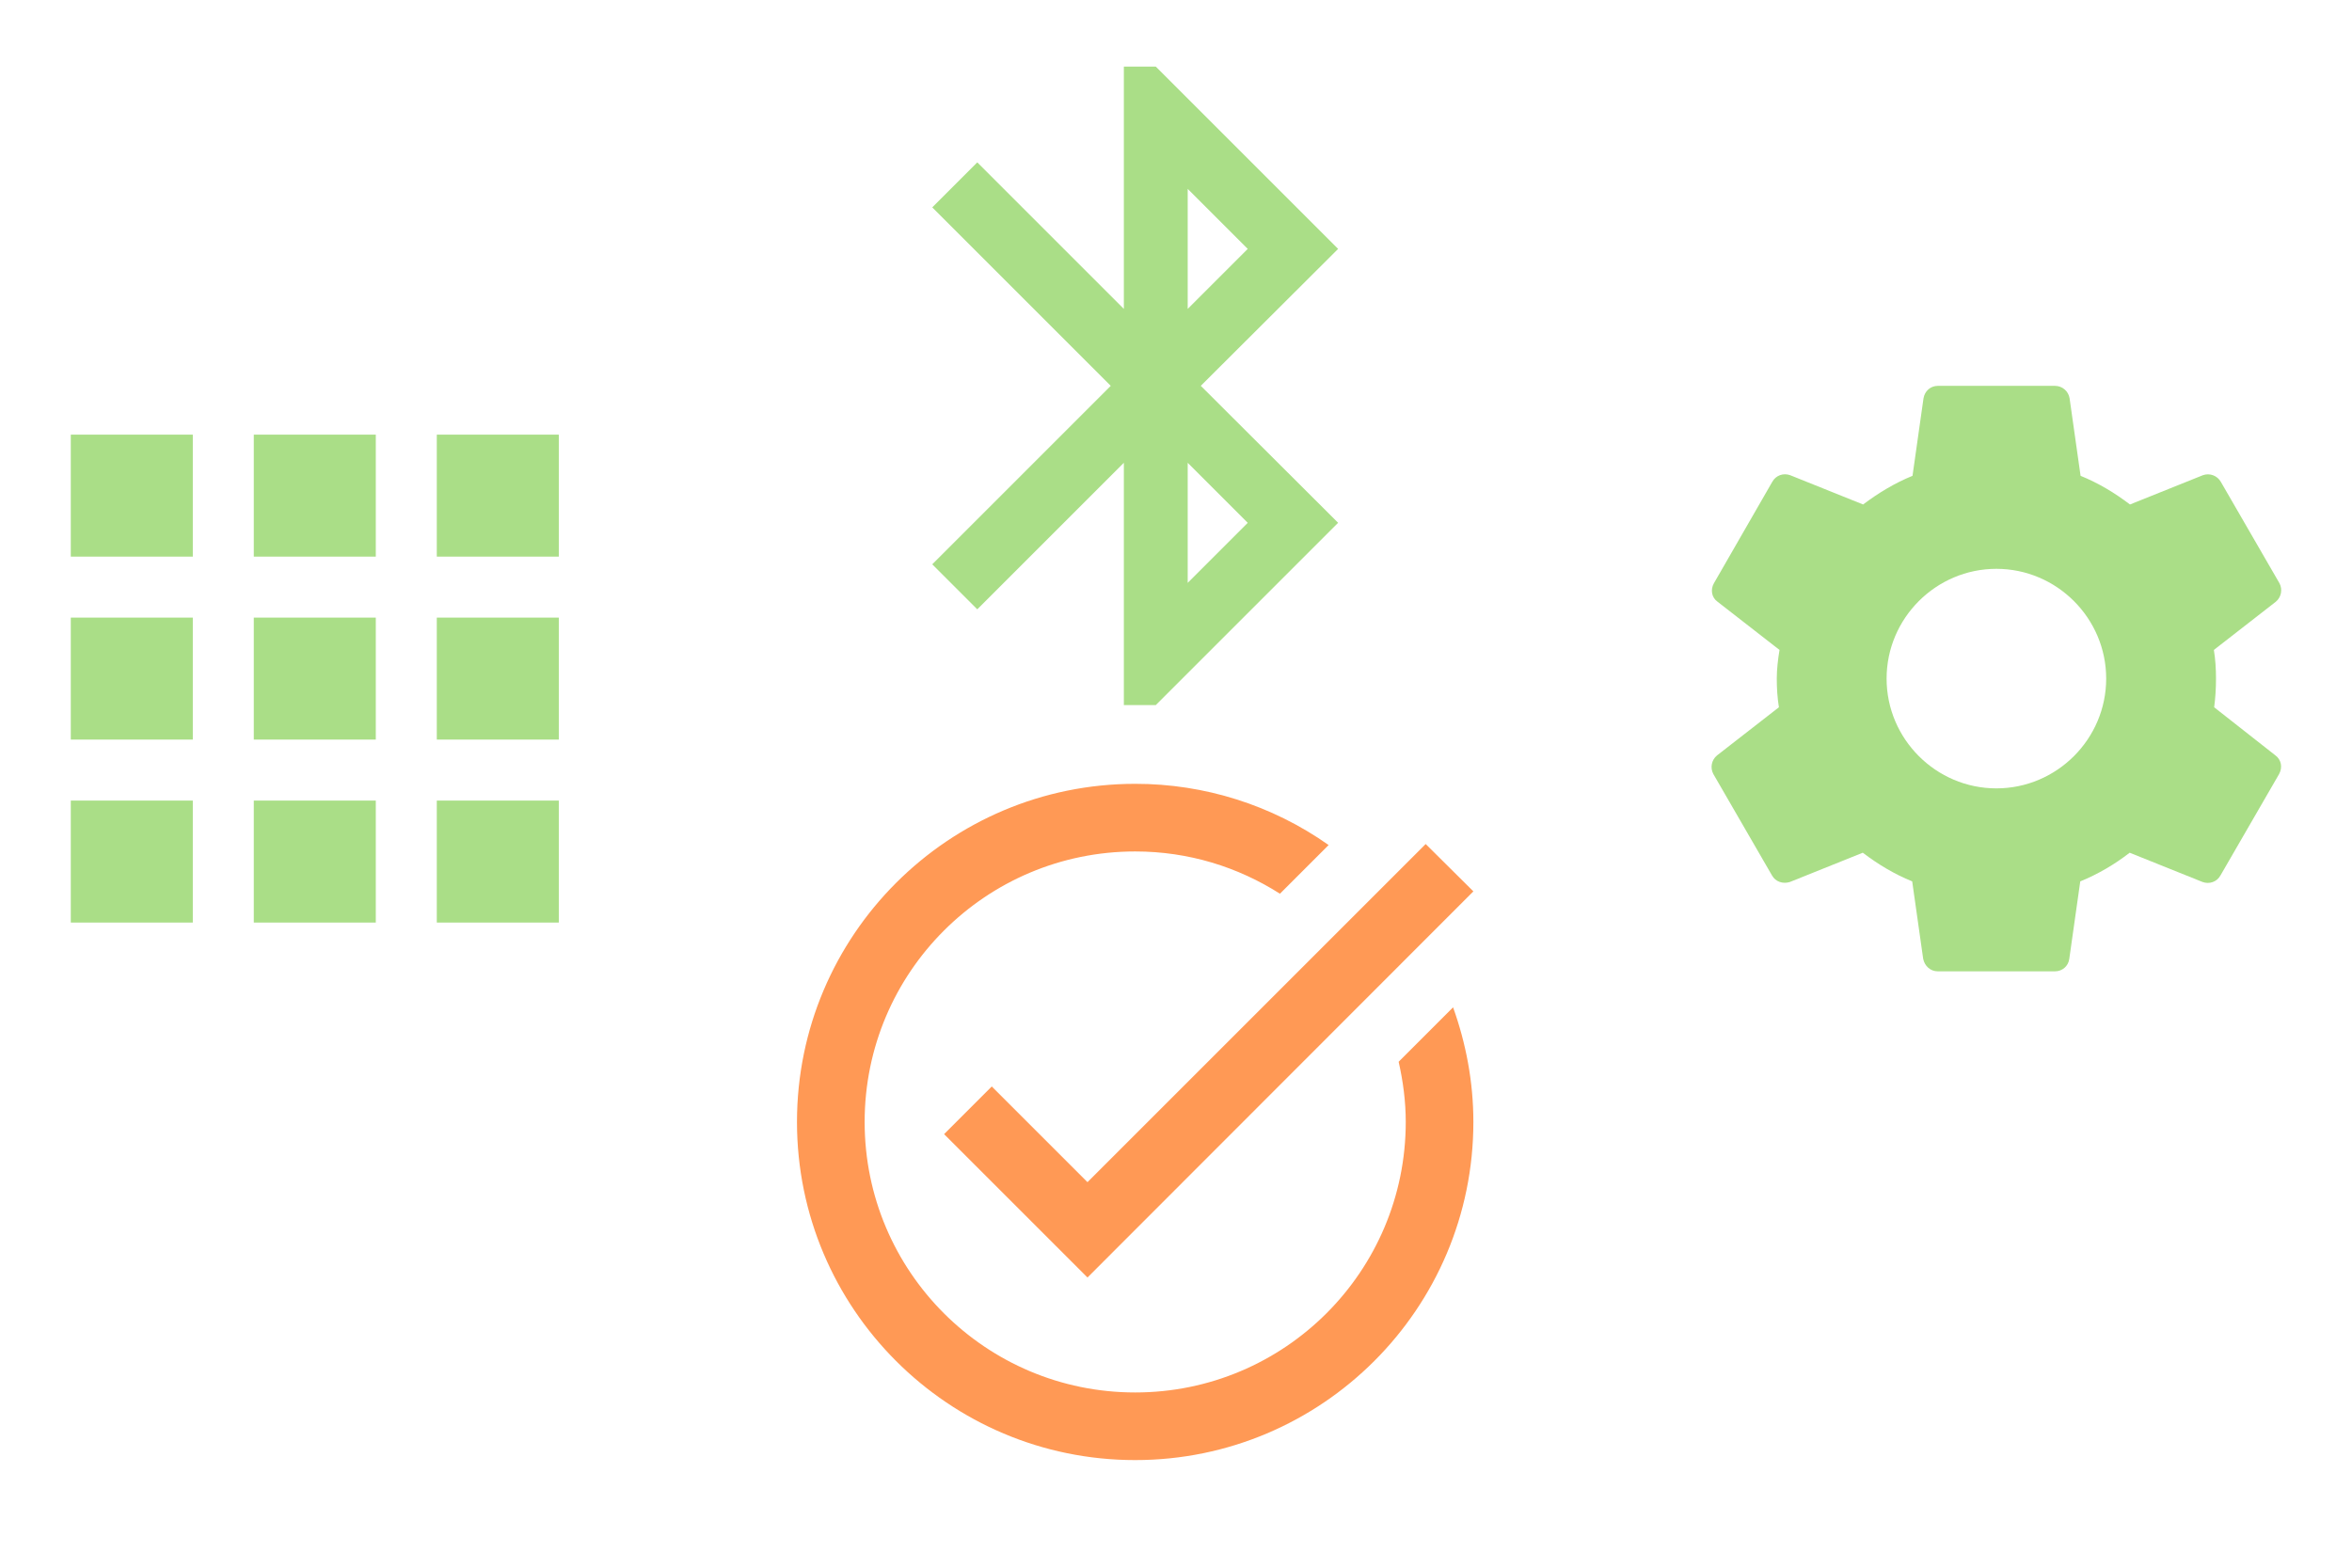
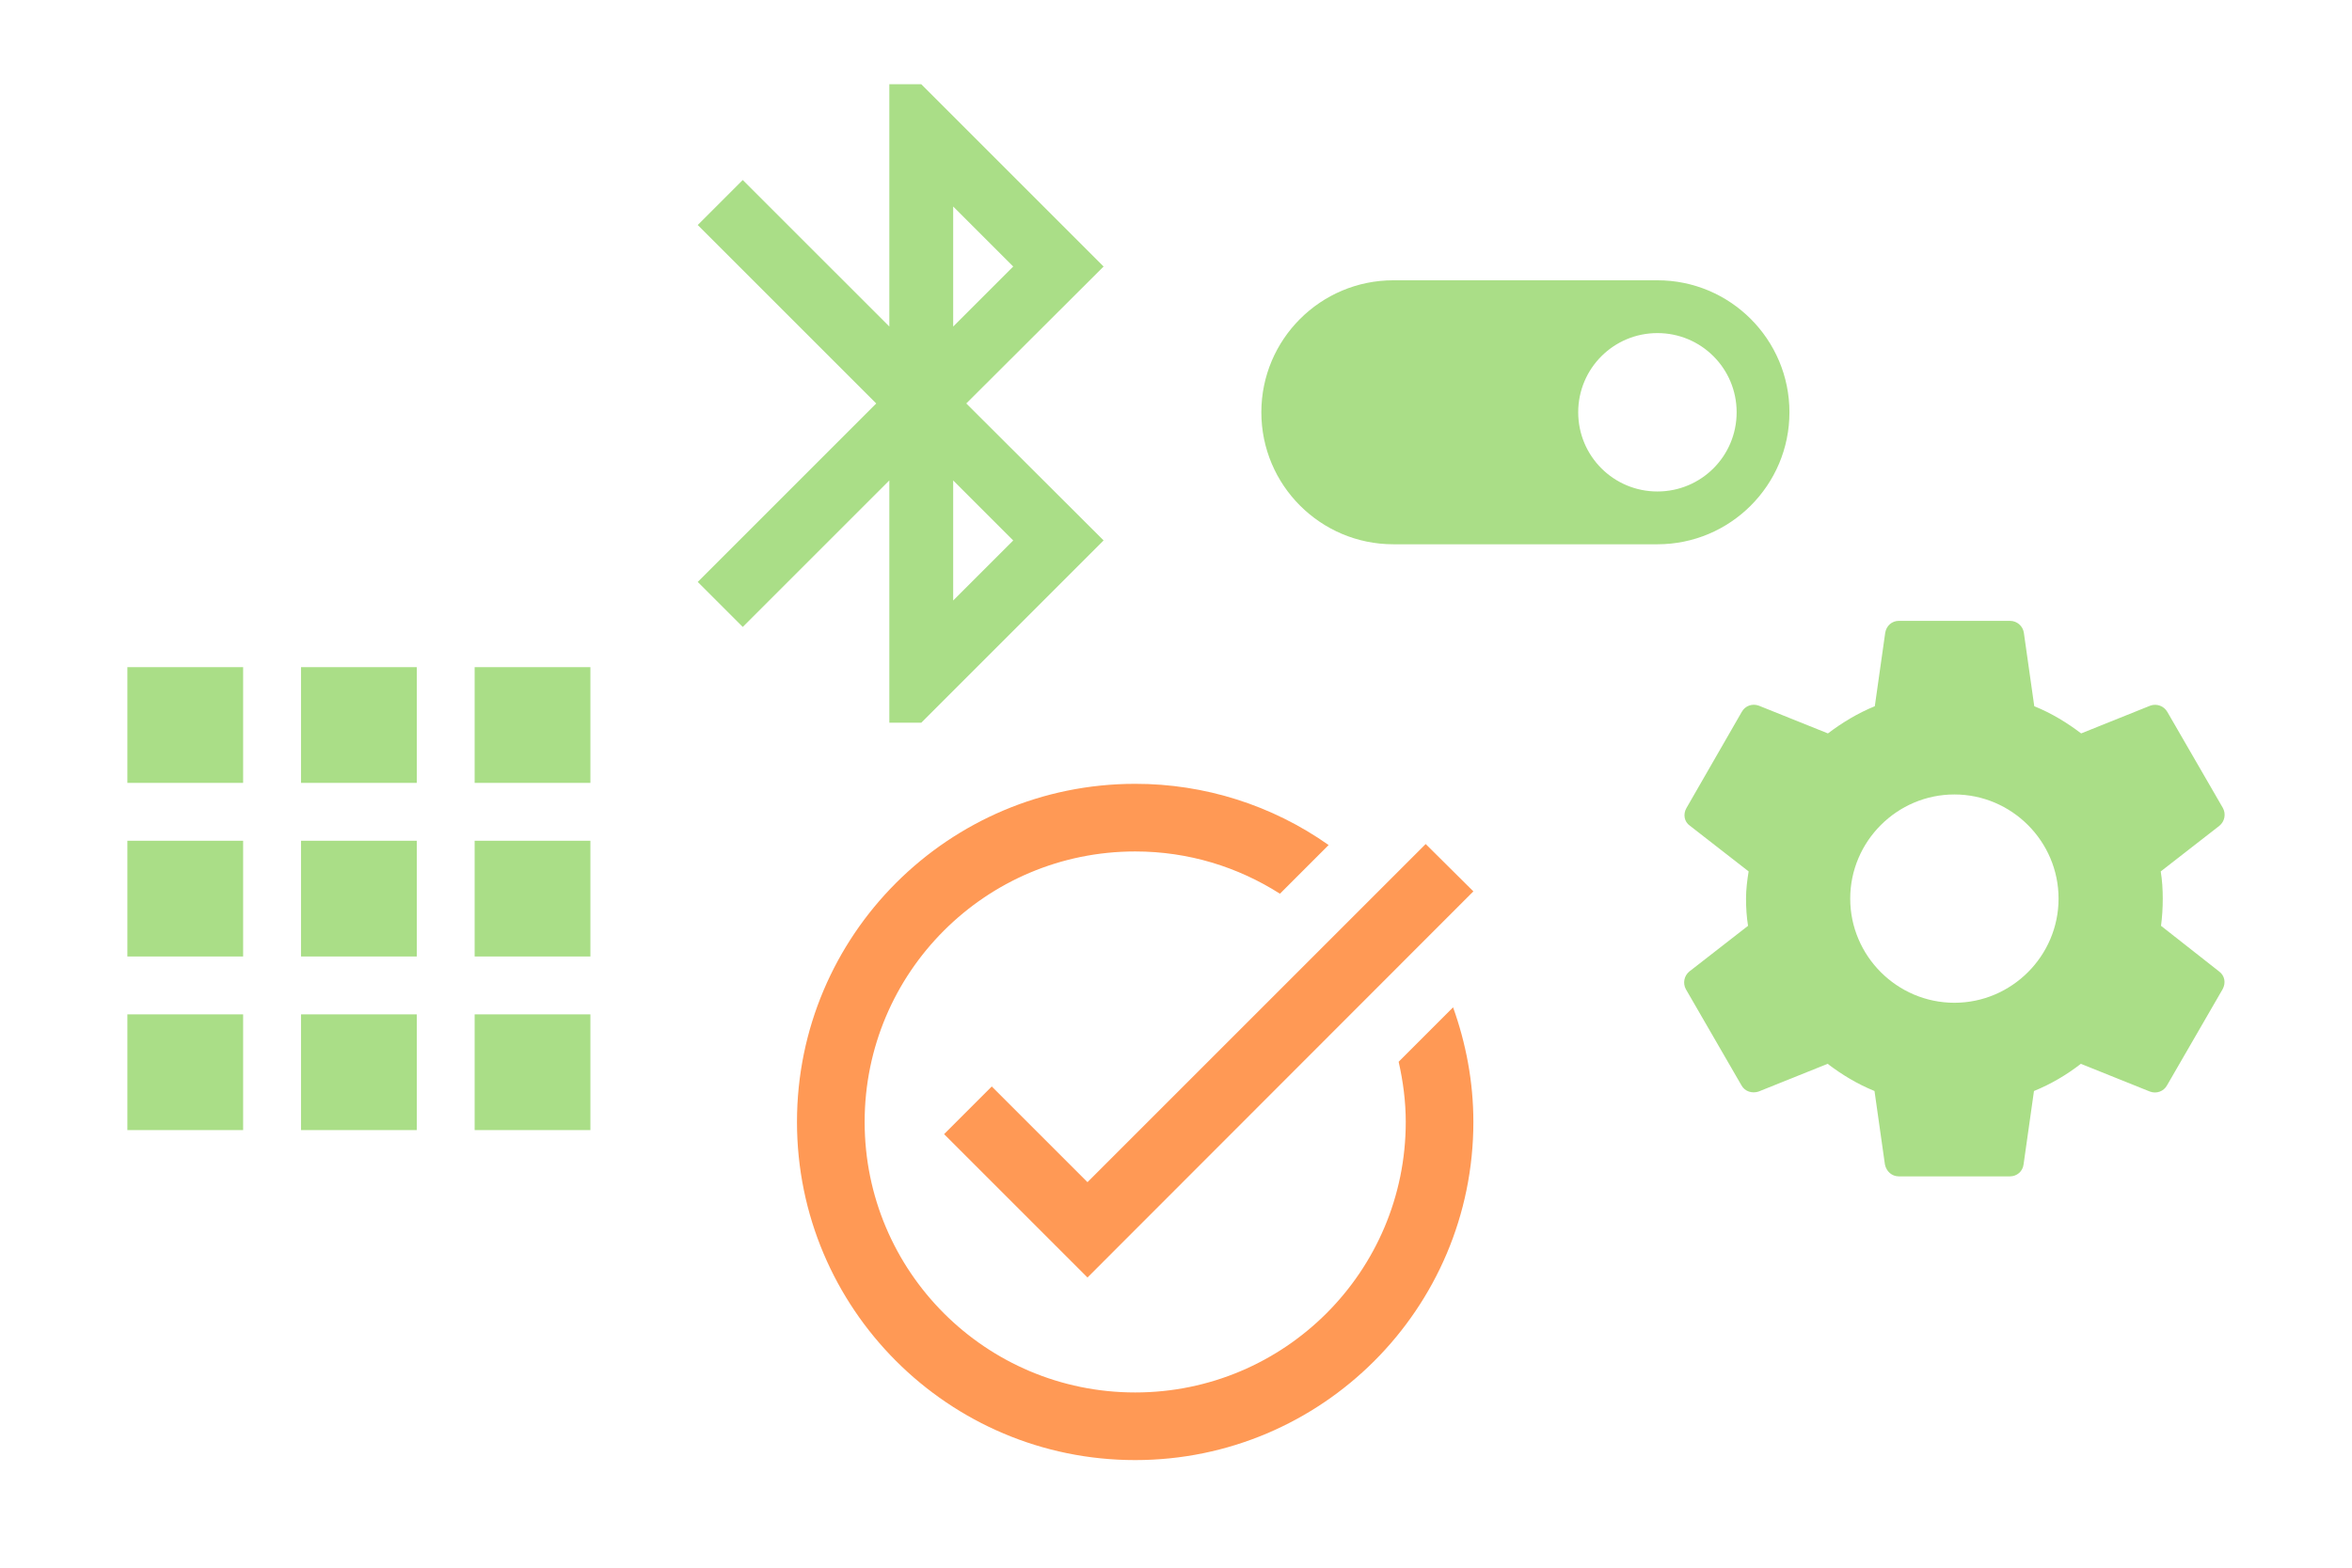
<svg xmlns="http://www.w3.org/2000/svg" width="450" height="300" viewBox="0 0 119.062 79.375" version="1.1" id="svg1" xml:space="preserve">
  <defs id="defs1" />
  <g id="layer1" transform="translate(-87.63749,-41.10222)">
    <path d="m 162.222,86.234 -19.534,19.551 -7.259,-7.259 2.414,-2.414 4.845,4.845 17.12,-17.12 z m -3.783,8.628 c 0.223,0.976 0.36,2.003 0.36,3.047 0,7.567 -6.129,13.696 -13.696,13.696 -7.567,0 -13.696,-6.129 -13.696,-13.696 0,-7.567 6.129,-13.696 13.696,-13.696 2.705,0 5.204,0.788 7.327,2.14 l 2.465,-2.465 a 16.949,16.949 0 0 0 -9.793,-3.099 c -9.45,0 -17.12,7.67 -17.12,17.12 0,9.45 7.67,17.12 17.12,17.12 9.45,0 17.12,-7.67 17.12,-17.12 0,-2.037 -0.377,-3.989 -1.027,-5.804 z" id="path1-3" style="font-variation-settings:normal;opacity:1;vector-effect:none;fill:#ff9955;fill-opacity:1;stroke-width:0.265;stroke-linecap:butt;stroke-linejoin:miter;stroke-miterlimit:4;stroke-dasharray:none;stroke-dashoffset:0;stroke-opacity:1;-inkscape-stroke:none;stop-color:#000000;stop-opacity:1" />
-     <g id="g1" transform="translate(-3.688996,14.51508)">
-       <path d="m 94.91,54.77 h 6.176 v -6.176 h -6.176 z m 9.264,18.528 h 6.176 v -6.176 h -6.176 z m -9.264,0 h 6.176 v -6.176 h -6.176 z m 0,-9.264 h 6.176 v -6.176 h -6.176 z m 9.264,0 h 6.176 v -6.176 h -6.176 z m 9.264,-15.44 v 6.176 h 6.176 v -6.176 z m -9.264,6.176 h 6.176 v -6.176 h -6.176 z m 9.264,9.264 h 6.176 v -6.176 h -6.176 z m 0,9.264 h 6.176 v -6.176 h -6.176 z" id="path1-26" style="font-variation-settings:normal;opacity:1;vector-effect:none;fill:#aade87;fill-opacity:1;stroke-width:0.265;stroke-linecap:butt;stroke-linejoin:miter;stroke-miterlimit:4;stroke-dasharray:none;stroke-dashoffset:0;stroke-opacity:1;-inkscape-stroke:none;stop-color:#000000;stop-opacity:1" />
-       <path d="m 203.411,62.397 c 0.062,-0.463 0.093,-0.942 0.093,-1.451 0,-0.494 -0.031,-0.988 -0.108,-1.451 l 3.134,-2.439 a 0.757,0.757 0 0 0 0.185,-0.942 l -2.964,-5.126 a 0.753,0.753 0 0 0 -0.911,-0.34 l -3.69,1.482 c -0.772,-0.587 -1.59,-1.081 -2.501,-1.451 l -0.556,-3.922 a 0.747,0.747 0 0 0 -0.741,-0.633 h -5.929 c -0.371,0 -0.664,0.263 -0.726,0.633 l -0.556,3.922 c -0.911,0.371 -1.745,0.88 -2.501,1.451 l -3.69,-1.482 c -0.34,-0.124 -0.726,0 -0.911,0.34 l -2.949,5.126 c -0.185,0.324 -0.124,0.726 0.185,0.942 l 3.134,2.439 c -0.077,0.463 -0.139,0.973 -0.139,1.451 0,0.479 0.031,0.988 0.108,1.451 l -3.134,2.439 a 0.757,0.757 0 0 0 -0.185,0.942 l 2.964,5.126 c 0.185,0.34 0.571,0.448 0.911,0.34 l 3.69,-1.482 c 0.772,0.587 1.59,1.081 2.501,1.451 l 0.556,3.922 c 0.077,0.371 0.371,0.633 0.741,0.633 h 5.929 c 0.371,0 0.679,-0.263 0.726,-0.633 l 0.556,-3.922 c 0.911,-0.371 1.745,-0.865 2.501,-1.451 l 3.69,1.482 c 0.34,0.124 0.726,0 0.911,-0.34 l 2.964,-5.126 c 0.185,-0.34 0.108,-0.726 -0.185,-0.942 z m -11.024,4.107 c -3.057,0 -5.558,-2.501 -5.558,-5.558 0,-3.057 2.501,-5.558 5.558,-5.558 3.057,0 5.558,2.501 5.558,5.558 0,3.057 -2.501,5.558 -5.558,5.558 z" id="path1-9" style="font-variation-settings:normal;opacity:1;vector-effect:none;fill:#aade87;fill-opacity:1;stroke-width:0.265;stroke-linecap:butt;stroke-linejoin:miter;stroke-miterlimit:4;stroke-dasharray:none;stroke-dashoffset:0;stroke-opacity:1;-inkscape-stroke:none;stop-color:#000000;stop-opacity:1" />
+     <g id="g1" transform="matrix(0.9488083,0,0,0.9488083,4.03366,28.77487)" style="stroke-width:1.054">
+       <path d="m 94.91,54.77 h 6.176 v -6.176 h -6.176 z m 9.264,18.528 h 6.176 v -6.176 h -6.176 z m -9.264,0 h 6.176 v -6.176 h -6.176 z m 0,-9.264 h 6.176 v -6.176 h -6.176 z m 9.264,0 h 6.176 v -6.176 h -6.176 z m 9.264,-15.44 v 6.176 h 6.176 v -6.176 z m -9.264,6.176 h 6.176 v -6.176 h -6.176 z m 9.264,9.264 h 6.176 v -6.176 h -6.176 z m 0,9.264 h 6.176 v -6.176 h -6.176 z" id="path1-26" style="font-variation-settings:normal;opacity:1;vector-effect:none;fill:#aade87;fill-opacity:1;stroke-width:0.279;stroke-linecap:butt;stroke-linejoin:miter;stroke-miterlimit:4;stroke-dasharray:none;stroke-dashoffset:0;stroke-opacity:1;-inkscape-stroke:none;stop-color:#000000;stop-opacity:1" />
+       <path d="m 203.411,62.397 c 0.062,-0.463 0.093,-0.942 0.093,-1.451 0,-0.494 -0.031,-0.988 -0.108,-1.451 l 3.134,-2.439 a 0.757,0.757 0 0 0 0.185,-0.942 l -2.964,-5.126 a 0.753,0.753 0 0 0 -0.911,-0.34 l -3.69,1.482 c -0.772,-0.587 -1.59,-1.081 -2.501,-1.451 l -0.556,-3.922 a 0.747,0.747 0 0 0 -0.741,-0.633 h -5.929 c -0.371,0 -0.664,0.263 -0.726,0.633 l -0.556,3.922 c -0.911,0.371 -1.745,0.88 -2.501,1.451 l -3.69,-1.482 c -0.34,-0.124 -0.726,0 -0.911,0.34 l -2.949,5.126 c -0.185,0.324 -0.124,0.726 0.185,0.942 l 3.134,2.439 c -0.077,0.463 -0.139,0.973 -0.139,1.451 0,0.479 0.031,0.988 0.108,1.451 l -3.134,2.439 a 0.757,0.757 0 0 0 -0.185,0.942 l 2.964,5.126 c 0.185,0.34 0.571,0.448 0.911,0.34 l 3.69,-1.482 c 0.772,0.587 1.59,1.081 2.501,1.451 l 0.556,3.922 c 0.077,0.371 0.371,0.633 0.741,0.633 h 5.929 c 0.371,0 0.679,-0.263 0.726,-0.633 l 0.556,-3.922 c 0.911,-0.371 1.745,-0.865 2.501,-1.451 l 3.69,1.482 c 0.34,0.124 0.726,0 0.911,-0.34 l 2.964,-5.126 c 0.185,-0.34 0.108,-0.726 -0.185,-0.942 z m -11.024,4.107 c -3.057,0 -5.558,-2.501 -5.558,-5.558 0,-3.057 2.501,-5.558 5.558,-5.558 3.057,0 5.558,2.501 5.558,5.558 0,3.057 -2.501,5.558 -5.558,5.558 z" id="path1-9" style="font-variation-settings:normal;opacity:1;vector-effect:none;fill:#aade87;fill-opacity:1;stroke-width:0.279;stroke-linecap:butt;stroke-linejoin:miter;stroke-miterlimit:4;stroke-dasharray:none;stroke-dashoffset:0;stroke-opacity:1;-inkscape-stroke:none;stop-color:#000000;stop-opacity:1" />
    </g>
-     <path d="m 155.375,53.704 -9.23,-9.23 h -1.616 V 56.743 l -7.42,-7.42 -2.279,2.279 9.036,9.036 -9.036,9.036 2.279,2.279 7.42,-7.42 v 12.269 h 1.616 l 9.23,-9.23 -6.951,-6.935 z m -7.614,-3.039 3.039,3.039 -3.039,3.039 z m 3.039,16.909 -3.039,3.039 v -6.078 z" id="path1-3-3" style="font-variation-settings:normal;vector-effect:none;fill:#aade87;fill-opacity:1;stroke-width:0.265;stroke-linecap:butt;stroke-linejoin:miter;stroke-miterlimit:4;stroke-dasharray:none;stroke-dashoffset:0;stroke-opacity:1;-inkscape-stroke:none;stop-color:#000000" />
+     <path d="m 143.503,54.597 -9.23,-9.23 h -1.616 v 12.269 l -7.42,-7.42 -2.279,2.279 9.036,9.036 -9.036,9.036 2.279,2.279 7.42,-7.42 v 12.269 h 1.616 l 9.23,-9.23 -6.951,-6.935 z m -7.614,-3.039 3.039,3.039 -3.039,3.039 z m 3.039,16.909 -3.039,3.039 v -6.078 z" id="path1-3-3" style="font-variation-settings:normal;vector-effect:none;fill:#aade87;fill-opacity:1;stroke-width:0.265;stroke-linecap:butt;stroke-linejoin:miter;stroke-miterlimit:4;stroke-dasharray:none;stroke-dashoffset:0;stroke-opacity:1;-inkscape-stroke:none;stop-color:#000000" />
+     <path d="m 171.539,55.294 h -13.367 c -3.689,0 -6.683,2.994 -6.683,6.683 0,3.689 2.994,6.683 6.683,6.683 h 13.367 c 3.689,0 6.683,-2.994 6.683,-6.683 0,-3.689 -2.994,-6.683 -6.683,-6.683 z m 0,10.693 c -2.219,0 -4.01,-1.791 -4.01,-4.01 0,-2.219 1.791,-4.01 4.01,-4.01 2.219,0 4.01,1.791 4.01,4.01 0,2.219 -1.791,4.01 -4.01,4.01 z" id="path1" style="font-variation-settings:normal;vector-effect:none;fill:#aade87;fill-opacity:1;stroke-width:0.265;stroke-linecap:butt;stroke-linejoin:miter;stroke-miterlimit:4;stroke-dasharray:none;stroke-dashoffset:0;stroke-opacity:1;-inkscape-stroke:none;stop-color:#000000" />
  </g>
</svg>
